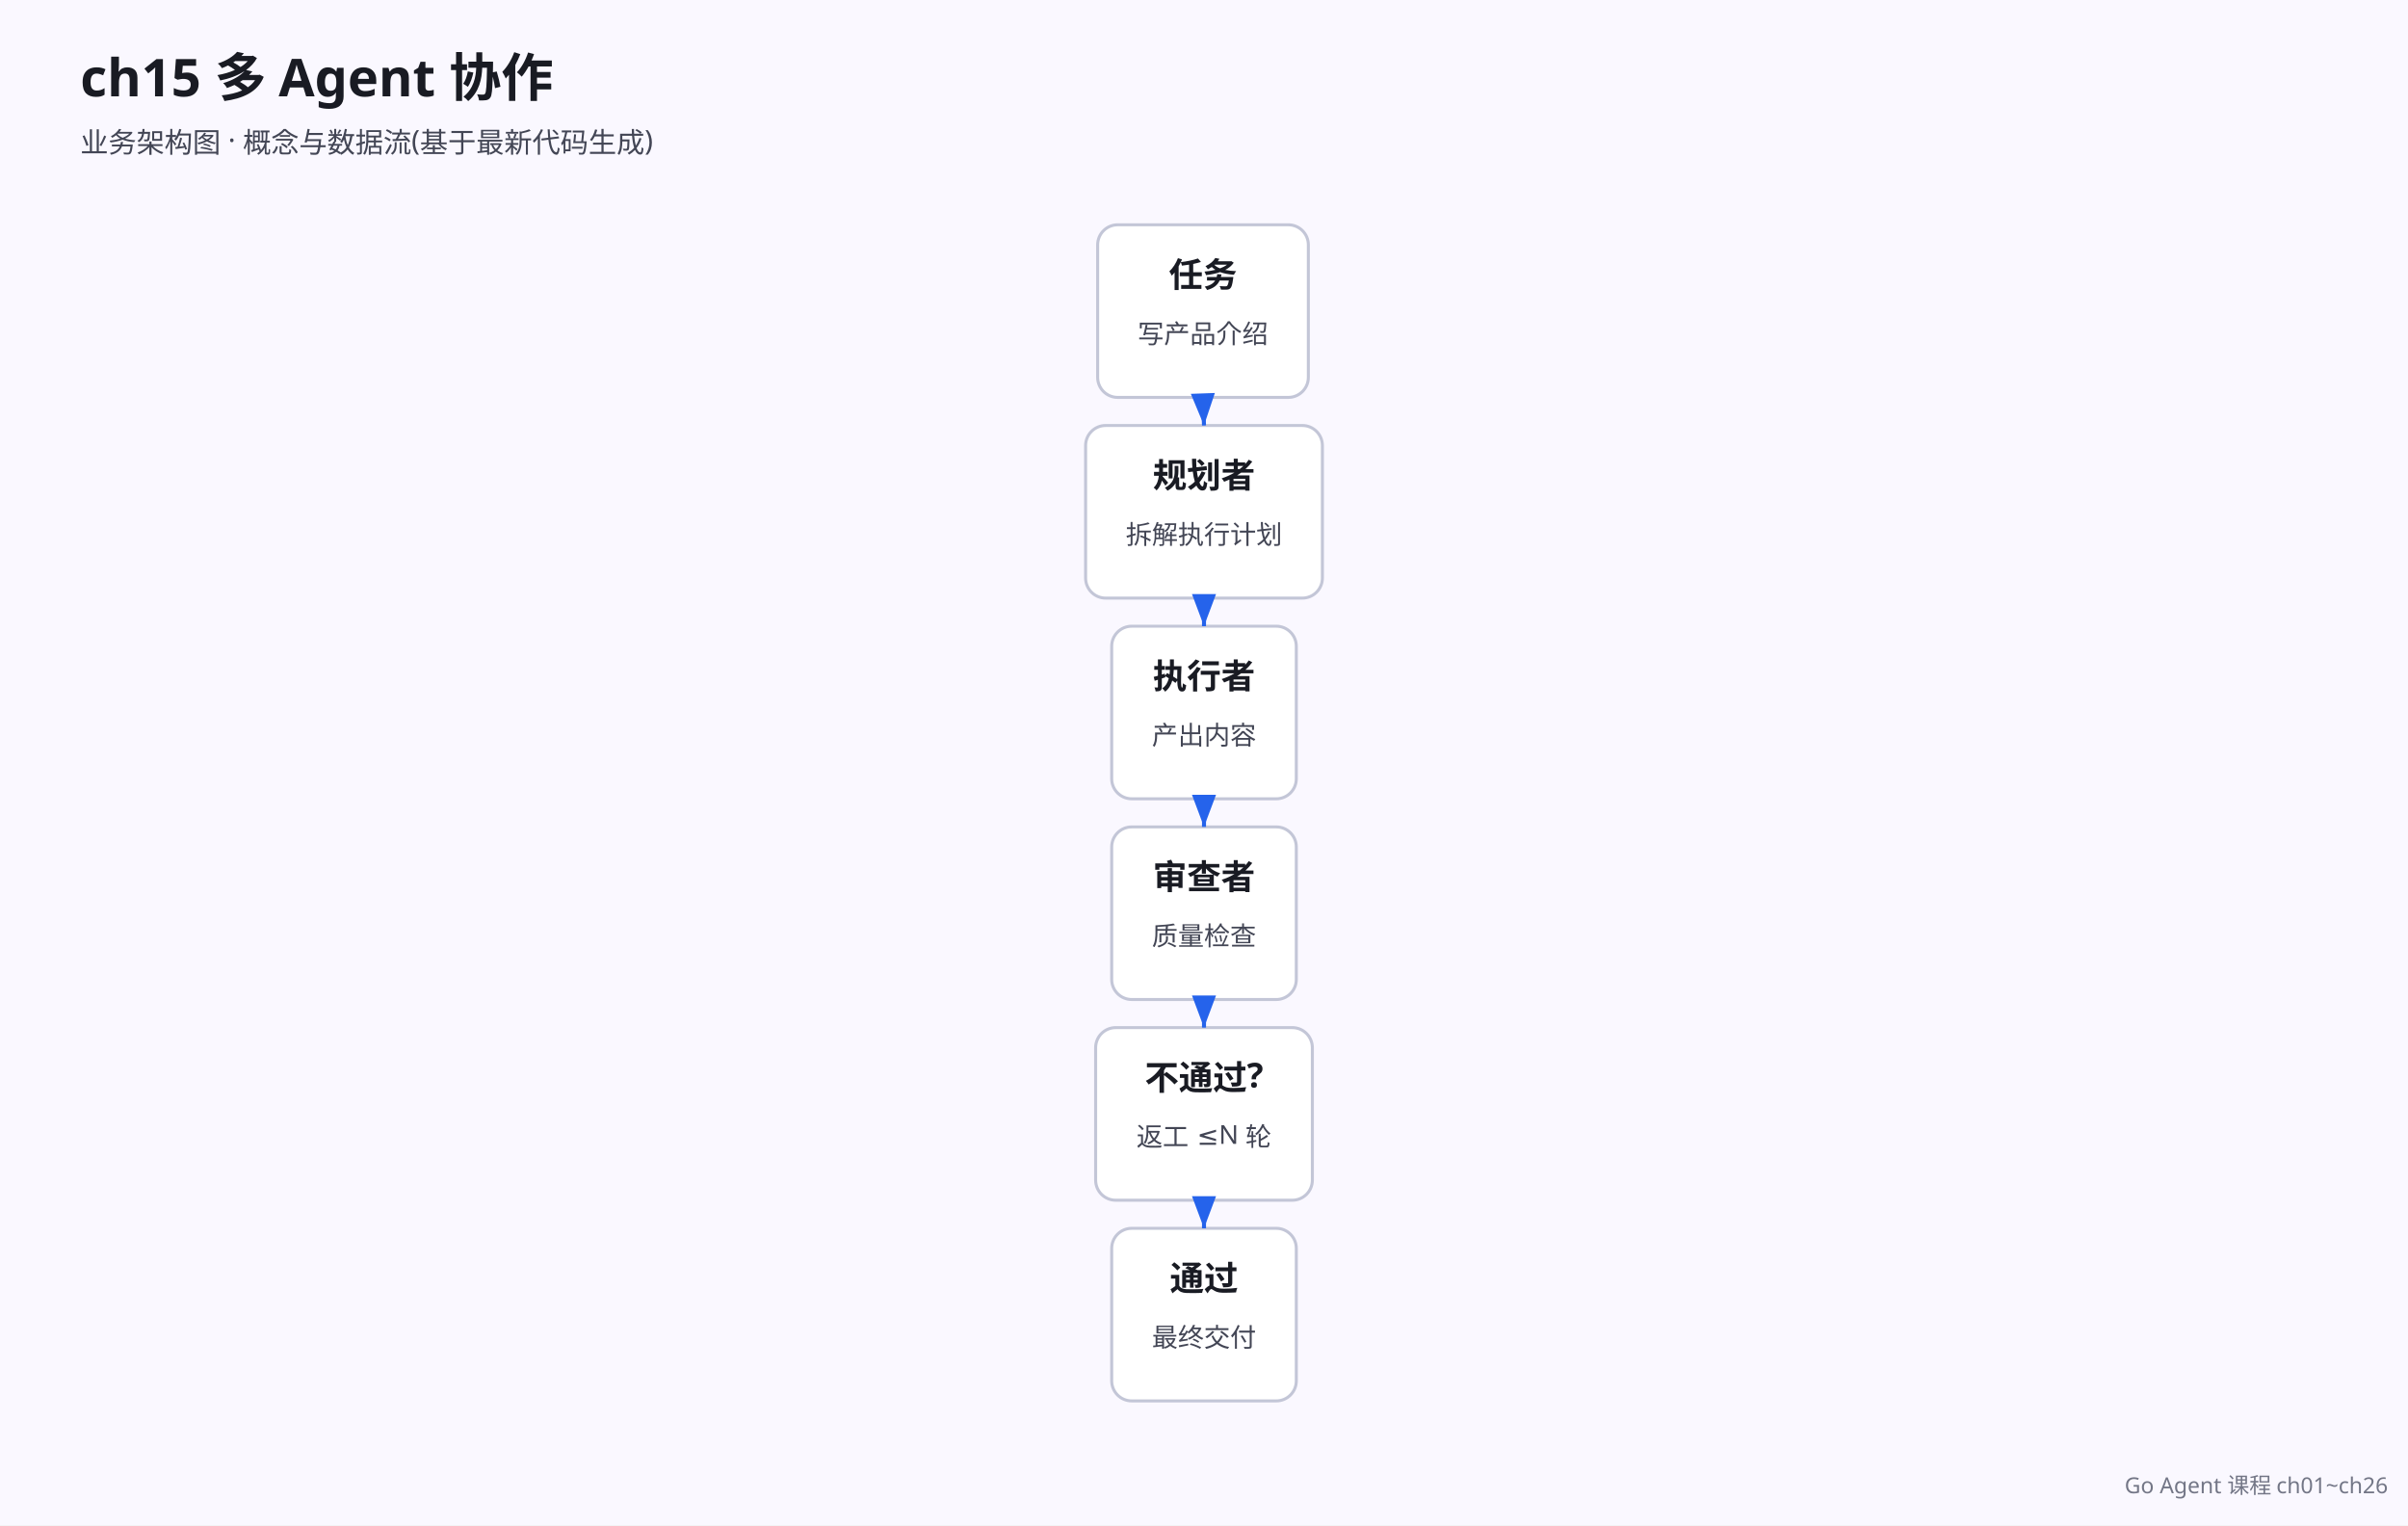
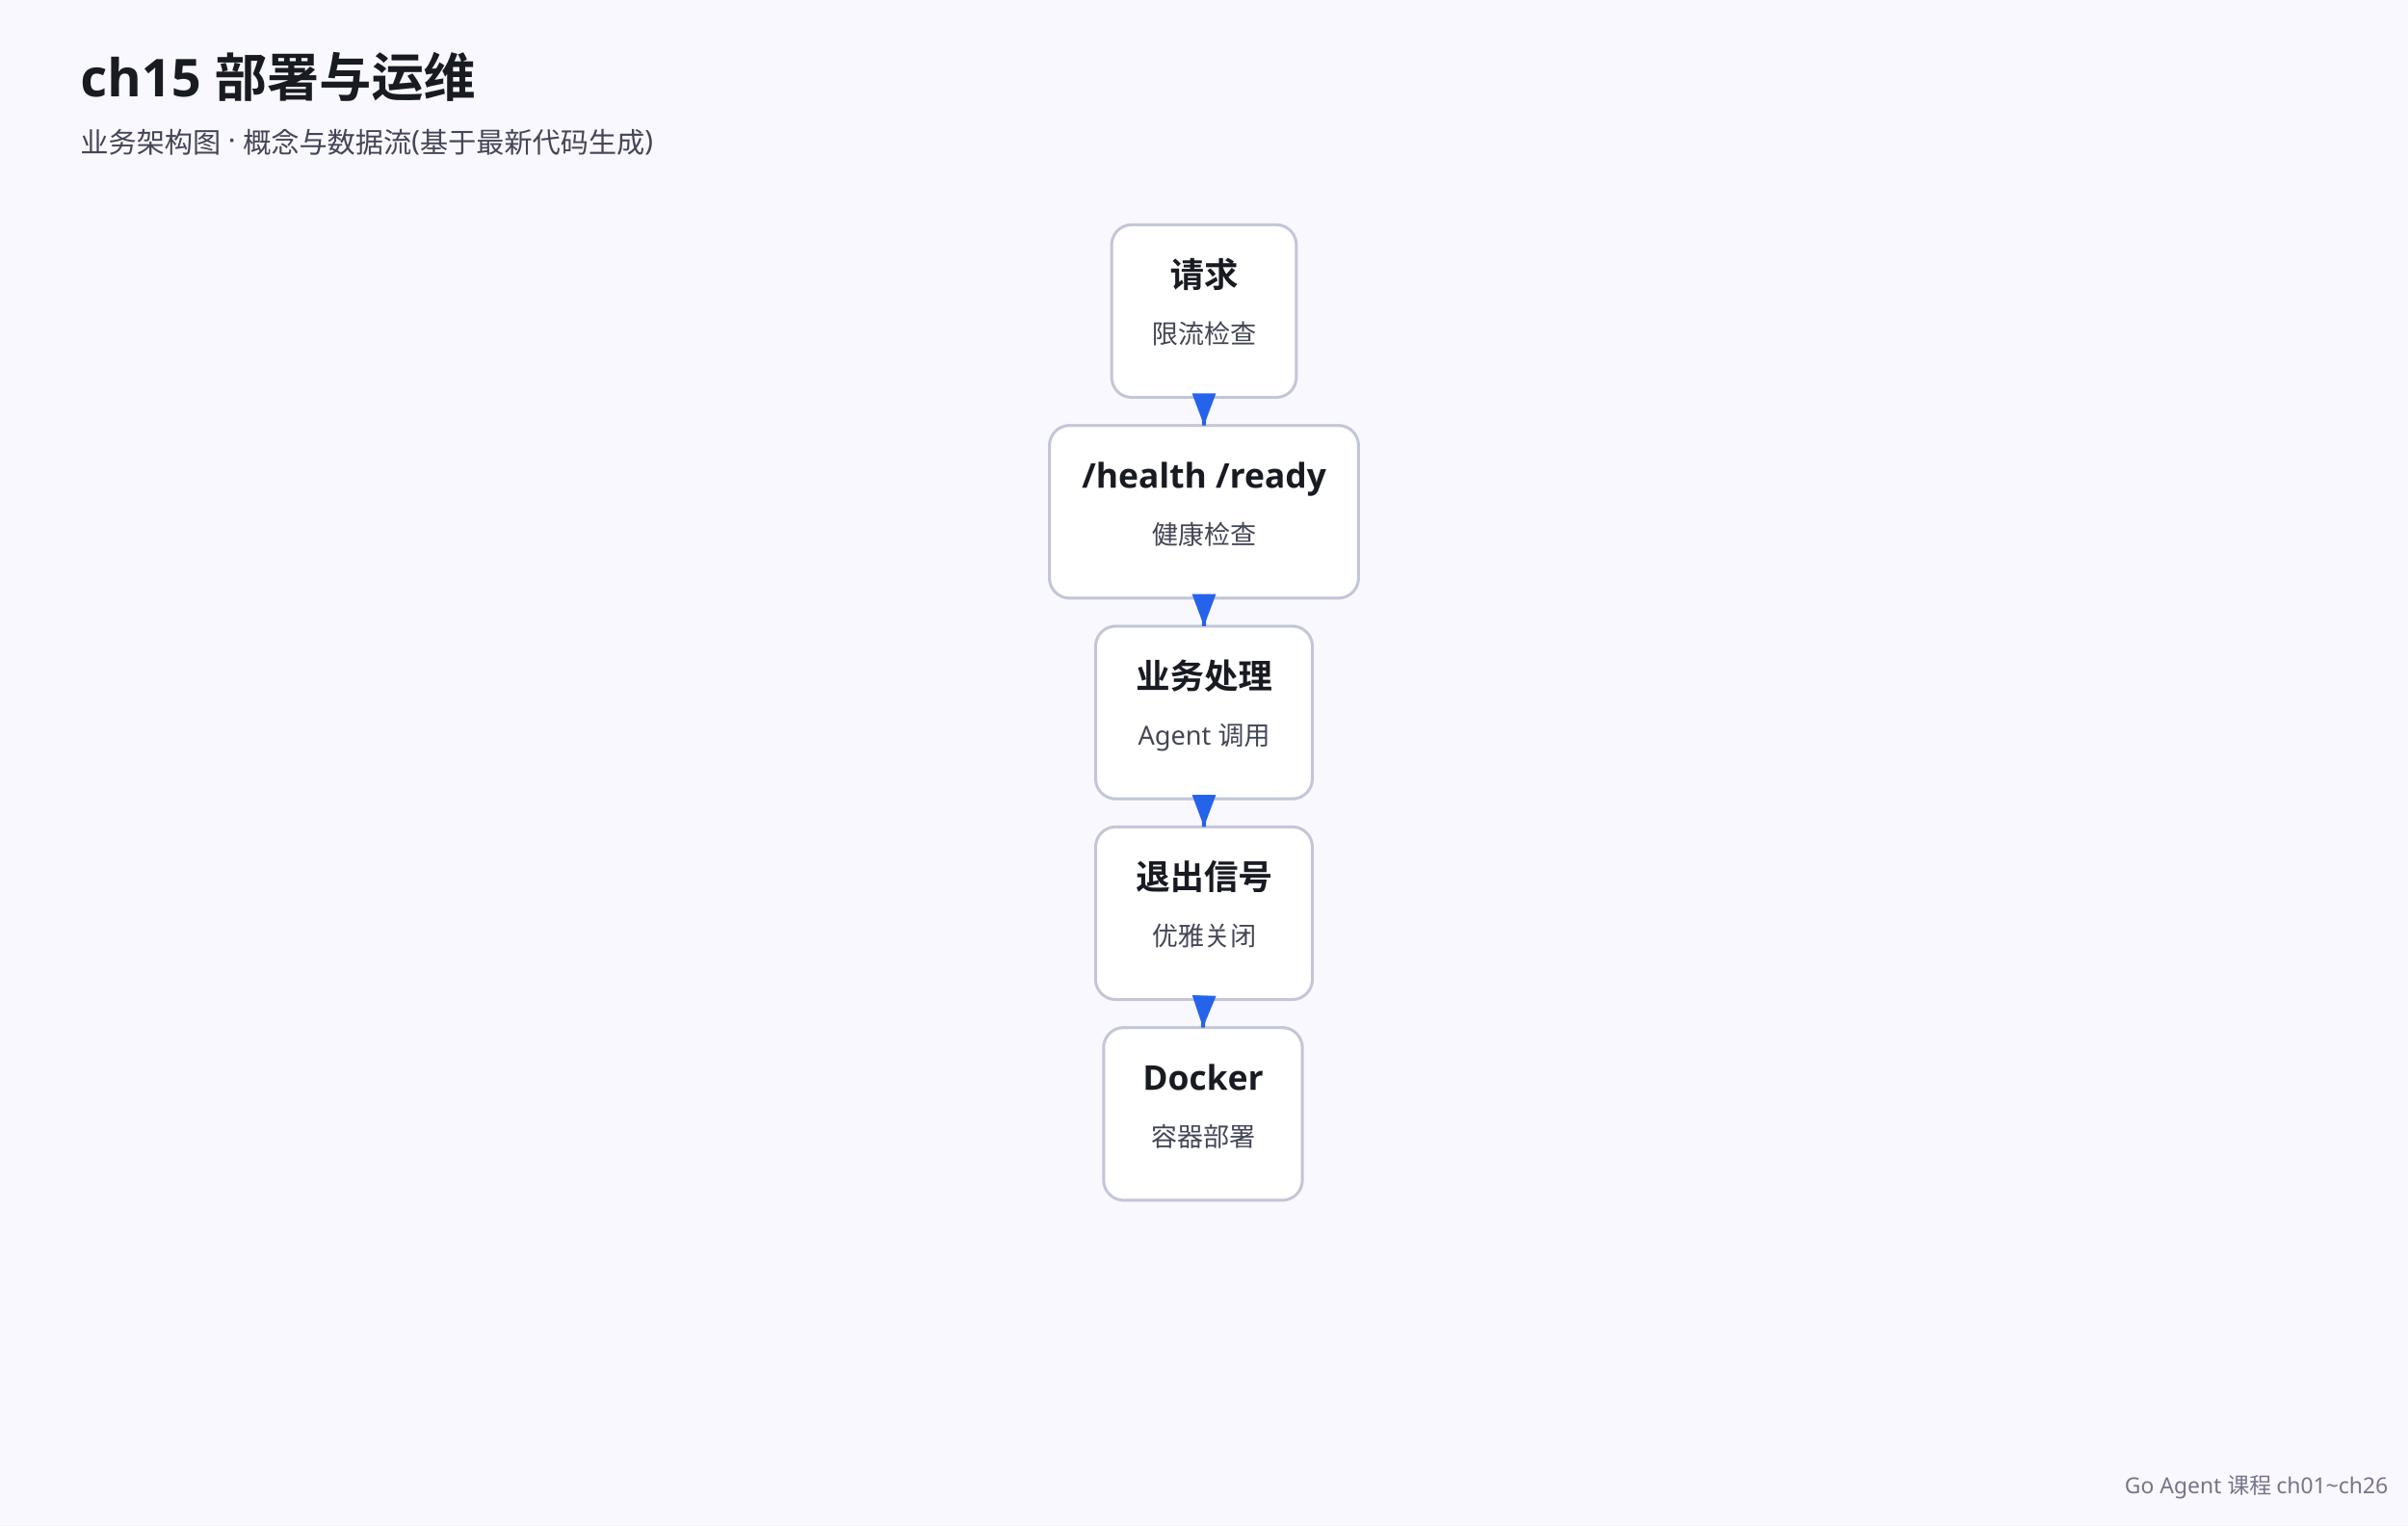
<svg xmlns="http://www.w3.org/2000/svg" width="1200" height="760" viewBox="0 0 1200 760">
  <defs>
    <marker id="arrow" markerWidth="10" markerHeight="10" refX="8" refY="3" orient="auto">
      <path d="M0,0 L8,3 L0,6 z" fill="#2563eb" />
    </marker>
  </defs>
  <rect width="1200" height="760" fill="#faf8ff" />
-   <text x="40" y="48" fill="#191b23" font-family="Microsoft YaHei, sans-serif" font-size="26" font-weight="700">ch15 多 Agent 协作</text>
+   <text x="40" y="48" fill="#191b23" font-family="Microsoft YaHei, sans-serif" font-size="26" font-weight="700">ch15 部署与运维</text>
  <text x="40" y="76" fill="#434655" font-family="Microsoft YaHei, sans-serif" font-size="14">业务架构图 · 概念与数据流(基于最新代码生成)</text>
-   <rect x="547" y="112" width="105" height="86" rx="10" fill="#ffffff" stroke="#c3c6d7" stroke-width="1.5" />
-   <text x="599.5" y="143.0" fill="#191b23" font-family="Microsoft YaHei, sans-serif" font-size="17" font-weight="600" text-anchor="middle">任务</text>
-   <text x="599.5" y="171.0" fill="#434655" font-family="Microsoft YaHei, sans-serif" font-size="13" text-anchor="middle">写产品介绍</text>
-   <rect x="541" y="212" width="118" height="86" rx="10" fill="#ffffff" stroke="#c3c6d7" stroke-width="1.5" />
-   <text x="600.0" y="243.0" fill="#191b23" font-family="Microsoft YaHei, sans-serif" font-size="17" font-weight="600" text-anchor="middle">规划者</text>
-   <text x="600.0" y="271.0" fill="#434655" font-family="Microsoft YaHei, sans-serif" font-size="13" text-anchor="middle">拆解执行计划</text>
-   <rect x="554" y="312" width="92" height="86" rx="10" fill="#ffffff" stroke="#c3c6d7" stroke-width="1.5" />
-   <text x="600.0" y="343.0" fill="#191b23" font-family="Microsoft YaHei, sans-serif" font-size="17" font-weight="600" text-anchor="middle">执行者</text>
-   <text x="600.0" y="371.0" fill="#434655" font-family="Microsoft YaHei, sans-serif" font-size="13" text-anchor="middle">产出内容</text>
-   <rect x="554" y="412" width="92" height="86" rx="10" fill="#ffffff" stroke="#c3c6d7" stroke-width="1.5" />
-   <text x="600.0" y="443.0" fill="#191b23" font-family="Microsoft YaHei, sans-serif" font-size="17" font-weight="600" text-anchor="middle">审查者</text>
-   <text x="600.0" y="471.0" fill="#434655" font-family="Microsoft YaHei, sans-serif" font-size="13" text-anchor="middle">质量检查</text>
-   <rect x="546" y="512" width="108" height="86" rx="10" fill="#ffffff" stroke="#c3c6d7" stroke-width="1.5" />
-   <text x="600.0" y="543.0" fill="#191b23" font-family="Microsoft YaHei, sans-serif" font-size="17" font-weight="600" text-anchor="middle">不通过?</text>
-   <text x="600.0" y="571.0" fill="#434655" font-family="Microsoft YaHei, sans-serif" font-size="13" text-anchor="middle">返工 ≤N 轮</text>
-   <rect x="554" y="612" width="92" height="86" rx="10" fill="#ffffff" stroke="#c3c6d7" stroke-width="1.5" />
-   <text x="600.0" y="643.0" fill="#191b23" font-family="Microsoft YaHei, sans-serif" font-size="17" font-weight="600" text-anchor="middle">通过</text>
-   <text x="600.0" y="671.0" fill="#434655" font-family="Microsoft YaHei, sans-serif" font-size="13" text-anchor="middle">最终交付</text>
-   <line x1="599.5" y1="198" x2="600.0" y2="212" stroke="#2563eb" stroke-width="2" marker-end="url(#arrow)" />
+   <rect x="554" y="112" width="92" height="86" rx="10" fill="#ffffff" stroke="#c3c6d7" stroke-width="1.5" />
+   <text x="600.0" y="143.0" fill="#191b23" font-family="Microsoft YaHei, sans-serif" font-size="17" font-weight="600" text-anchor="middle">请求</text>
+   <text x="600.0" y="171.0" fill="#434655" font-family="Microsoft YaHei, sans-serif" font-size="13" text-anchor="middle">限流检查</text>
+   <rect x="523" y="212" width="154" height="86" rx="10" fill="#ffffff" stroke="#c3c6d7" stroke-width="1.5" />
+   <text x="600.0" y="243.0" fill="#191b23" font-family="Microsoft YaHei, sans-serif" font-size="17" font-weight="600" text-anchor="middle">/health /ready</text>
+   <text x="600.0" y="271.0" fill="#434655" font-family="Microsoft YaHei, sans-serif" font-size="13" text-anchor="middle">健康检查</text>
+   <rect x="546" y="312" width="108" height="86" rx="10" fill="#ffffff" stroke="#c3c6d7" stroke-width="1.5" />
+   <text x="600.0" y="343.0" fill="#191b23" font-family="Microsoft YaHei, sans-serif" font-size="17" font-weight="600" text-anchor="middle">业务处理</text>
+   <text x="600.0" y="371.0" fill="#434655" font-family="Microsoft YaHei, sans-serif" font-size="13" text-anchor="middle">Agent 调用</text>
+   <rect x="546" y="412" width="108" height="86" rx="10" fill="#ffffff" stroke="#c3c6d7" stroke-width="1.5" />
+   <text x="600.0" y="443.0" fill="#191b23" font-family="Microsoft YaHei, sans-serif" font-size="17" font-weight="600" text-anchor="middle">退出信号</text>
+   <text x="600.0" y="471.0" fill="#434655" font-family="Microsoft YaHei, sans-serif" font-size="13" text-anchor="middle">优雅关闭</text>
+   <rect x="550" y="512" width="99" height="86" rx="10" fill="#ffffff" stroke="#c3c6d7" stroke-width="1.5" />
+   <text x="599.5" y="543.0" fill="#191b23" font-family="Microsoft YaHei, sans-serif" font-size="17" font-weight="600" text-anchor="middle">Docker</text>
+   <text x="599.5" y="571.0" fill="#434655" font-family="Microsoft YaHei, sans-serif" font-size="13" text-anchor="middle">容器部署</text>
+   <line x1="600.0" y1="198" x2="600.0" y2="212" stroke="#2563eb" stroke-width="2" marker-end="url(#arrow)" />
  <line x1="600.0" y1="298" x2="600.0" y2="312" stroke="#2563eb" stroke-width="2" marker-end="url(#arrow)" />
  <line x1="600.0" y1="398" x2="600.0" y2="412" stroke="#2563eb" stroke-width="2" marker-end="url(#arrow)" />
-   <line x1="600.0" y1="498" x2="600.0" y2="512" stroke="#2563eb" stroke-width="2" marker-end="url(#arrow)" />
-   <line x1="600.0" y1="598" x2="600.0" y2="612" stroke="#2563eb" stroke-width="2" marker-end="url(#arrow)" />
+   <line x1="600.0" y1="498" x2="599.5" y2="512" stroke="#2563eb" stroke-width="2" marker-end="url(#arrow)" />
  <text x="1190" y="744" fill="#737686" font-family="Microsoft YaHei, sans-serif" font-size="11" text-anchor="end">Go Agent 课程 ch01~ch26</text>
</svg>
